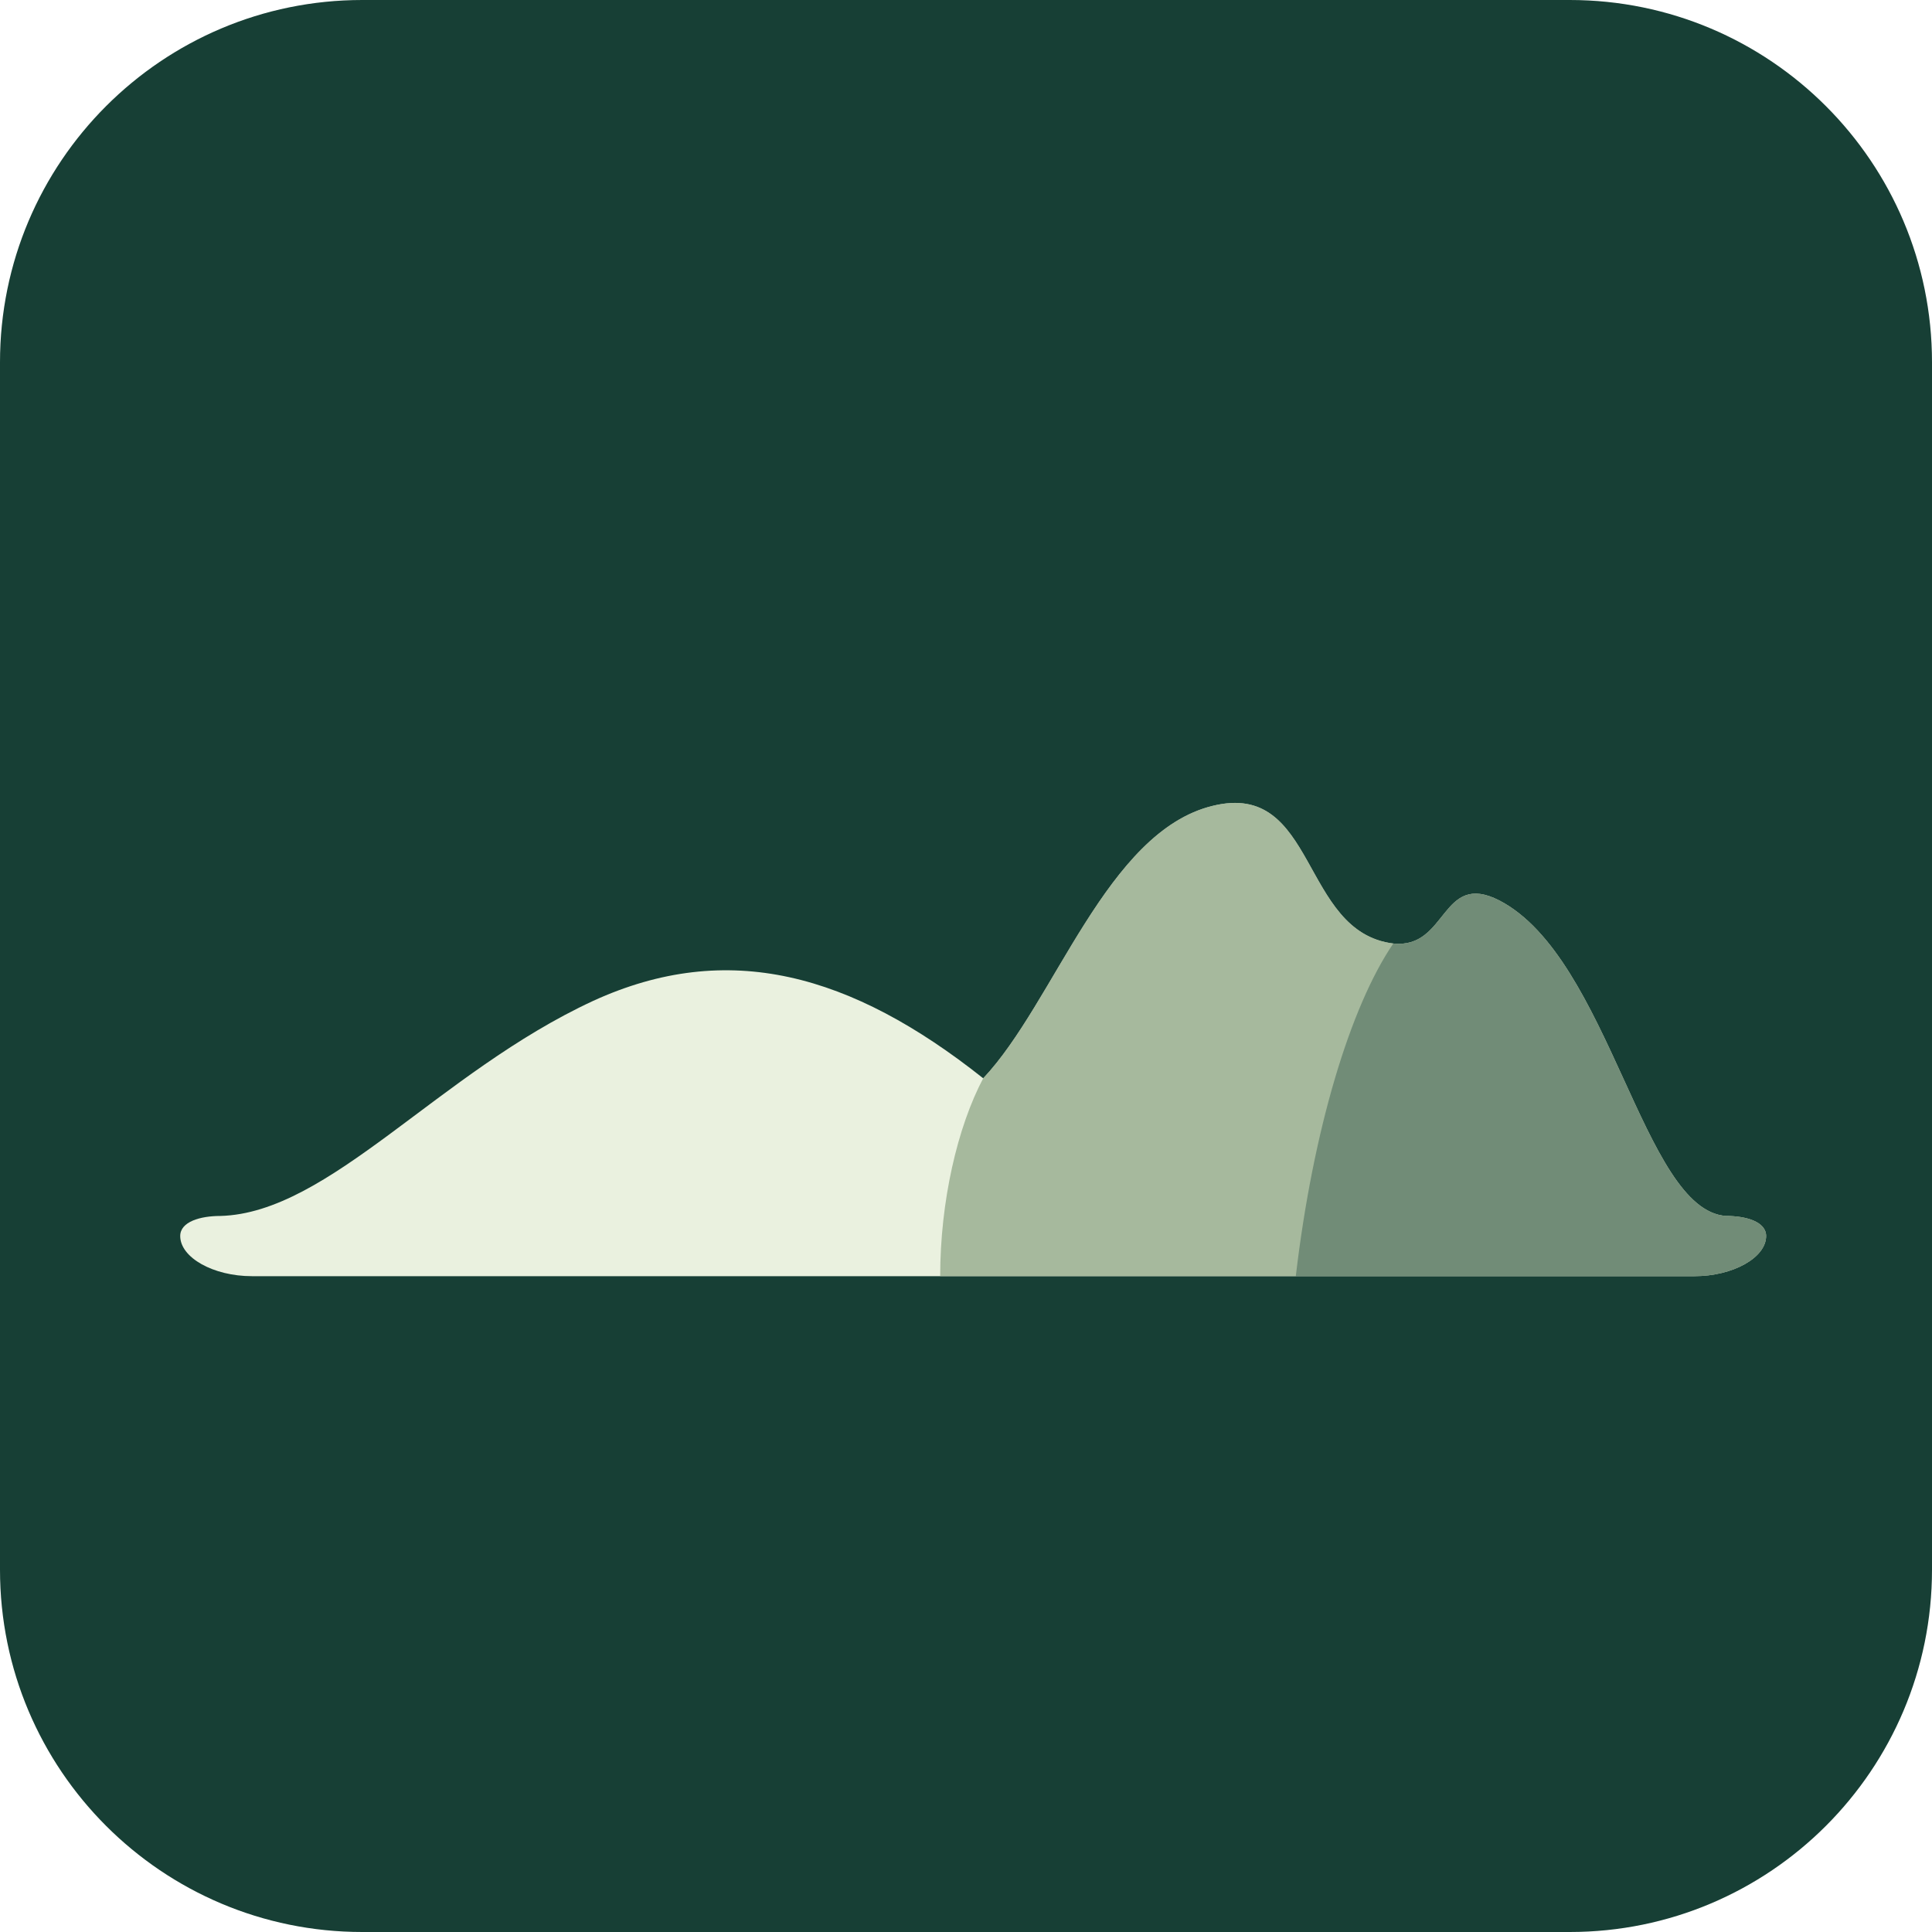
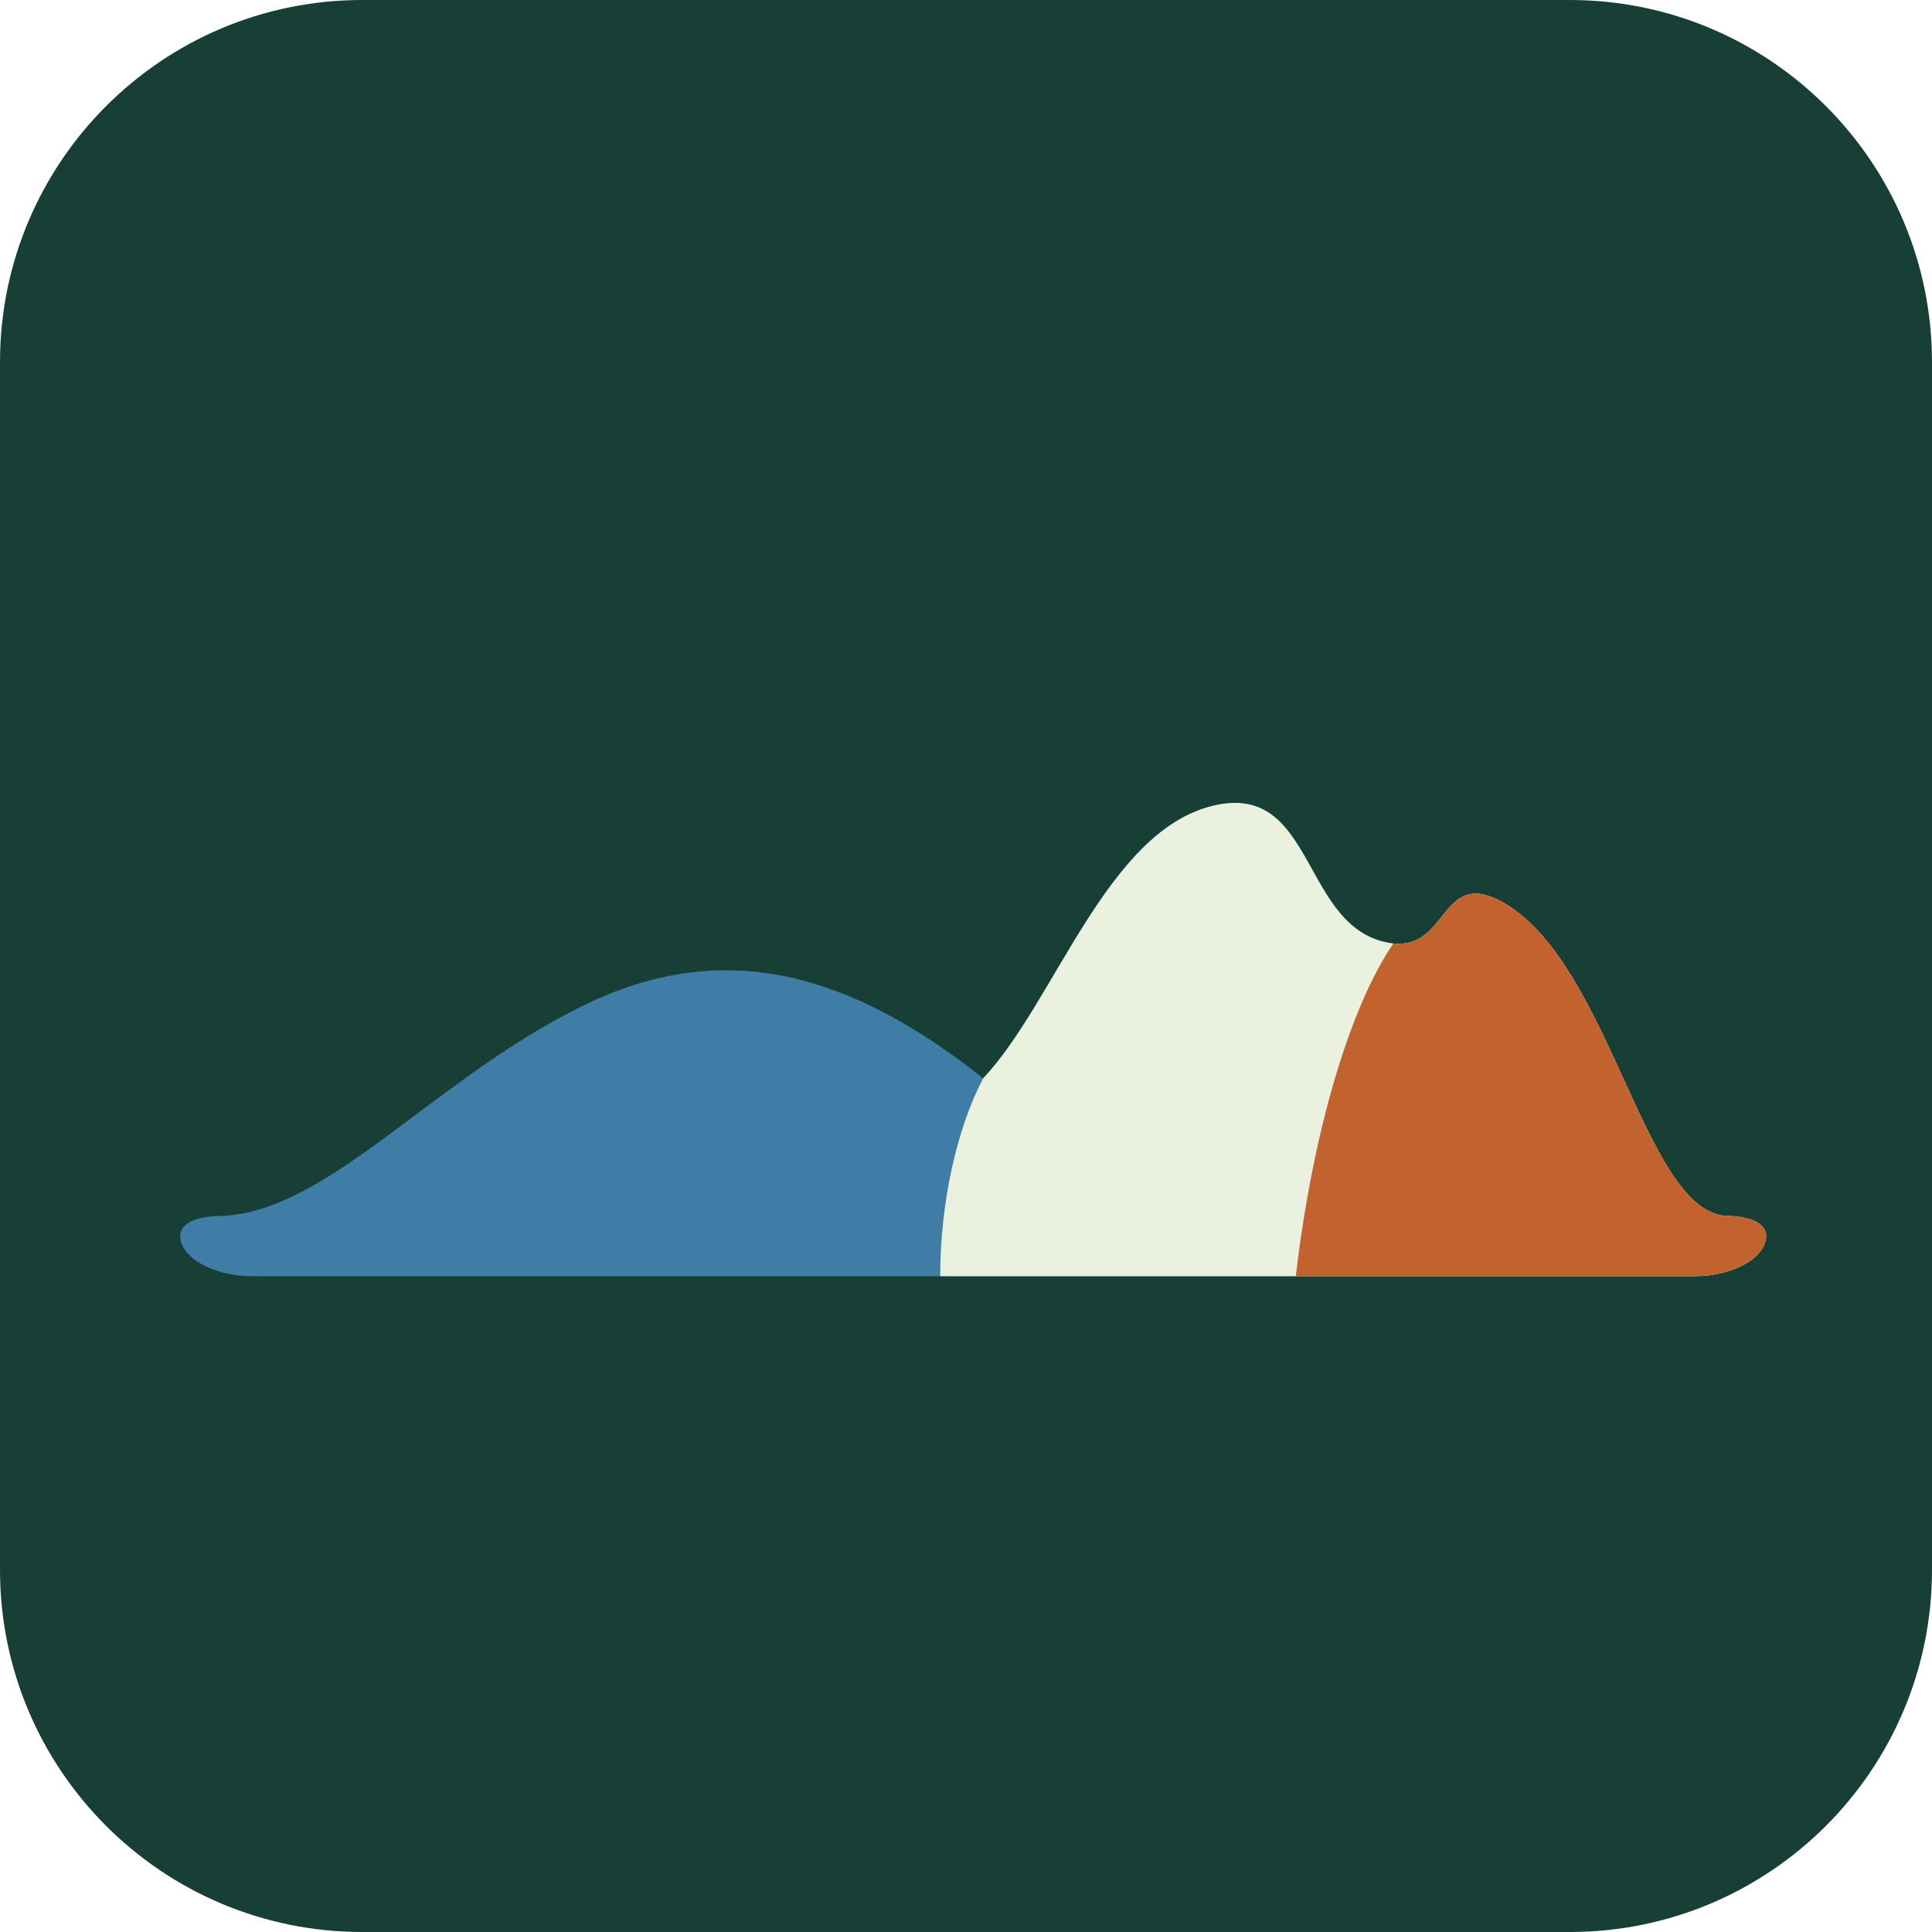
<svg xmlns="http://www.w3.org/2000/svg" width="512" height="512" viewBox="0 0 512 512" role="img" aria-label="Rishi Valley">
-   <rect width="512" height="512" rx="96" fill="#173f35" />
+   <style>
+     @media (prefers-color-scheme: dark) { .tile { fill: #141B18 } }
+   </style>
+   <rect class="tile" width="512" height="512" rx="96" fill="#173F35" />
  <g transform="translate(85 190) scale(0.38)">
-     <path d="M-48 390 C-75 390 -98 377 -98 362 C-98 352 -84 348 -70 348 C6 346 82 248 190 198 C284 155 370 179 462 252 C512 199 548 80 622 62 C695 44 683 150 748 158 C786 162 781 107 822 128 C899 168 922 344 980 348 C994 348 1008 352 1008 362 C1008 377 985 390 958 390 Z" fill="#eaf1df" />
-     <path d="M462 252 C512 199 548 80 622 62 C695 44 683 150 748 158 C786 162 781 107 822 128 C899 168 922 344 980 348 C994 348 1008 352 1008 362 C1008 377 985 390 958 390 L432 390 C432 338 444 286 462 252 Z" fill="#8ca383" opacity="0.72" />
-     <path d="M748 158 C786 162 781 107 822 128 C899 168 922 344 980 348 C994 348 1008 352 1008 362 C1008 377 985 390 958 390 L680 390 C692 288 718 202 748 158 Z" fill="#173f35" opacity="0.37" />
+     <path d="M-48 390 C-75 390 -98 377 -98 362 C-98 352 -84 348 -70 348 C6 346 82 248 190 198 C284 155 370 179 462 252 C512 199 548 80 622 62 C695 44 683 150 748 158 C786 162 781 107 822 128 C899 168 922 344 980 348 C994 348 1008 352 1008 362 C1008 377 985 390 958 390 Z" fill="#3F7CA6" />
+     <path d="M462 252 C512 199 548 80 622 62 C695 44 683 150 748 158 C786 162 781 107 822 128 C899 168 922 344 980 348 C994 348 1008 352 1008 362 C1008 377 985 390 958 390 L432 390 C432 338 444 286 462 252 Z" fill="#EAF1DF" />
+     <path d="M748 158 C786 162 781 107 822 128 C899 168 922 344 980 348 C994 348 1008 352 1008 362 C1008 377 985 390 958 390 L680 390 C692 288 718 202 748 158 Z" fill="#C2622F" />
  </g>
</svg>
